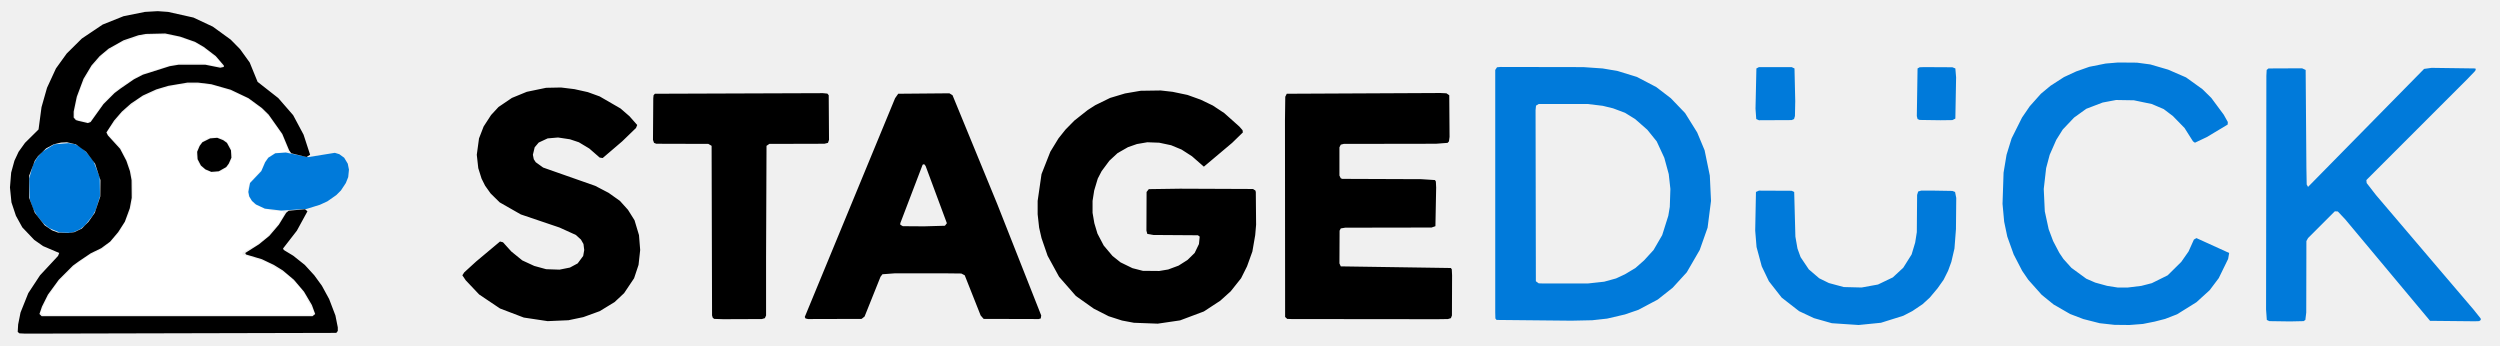
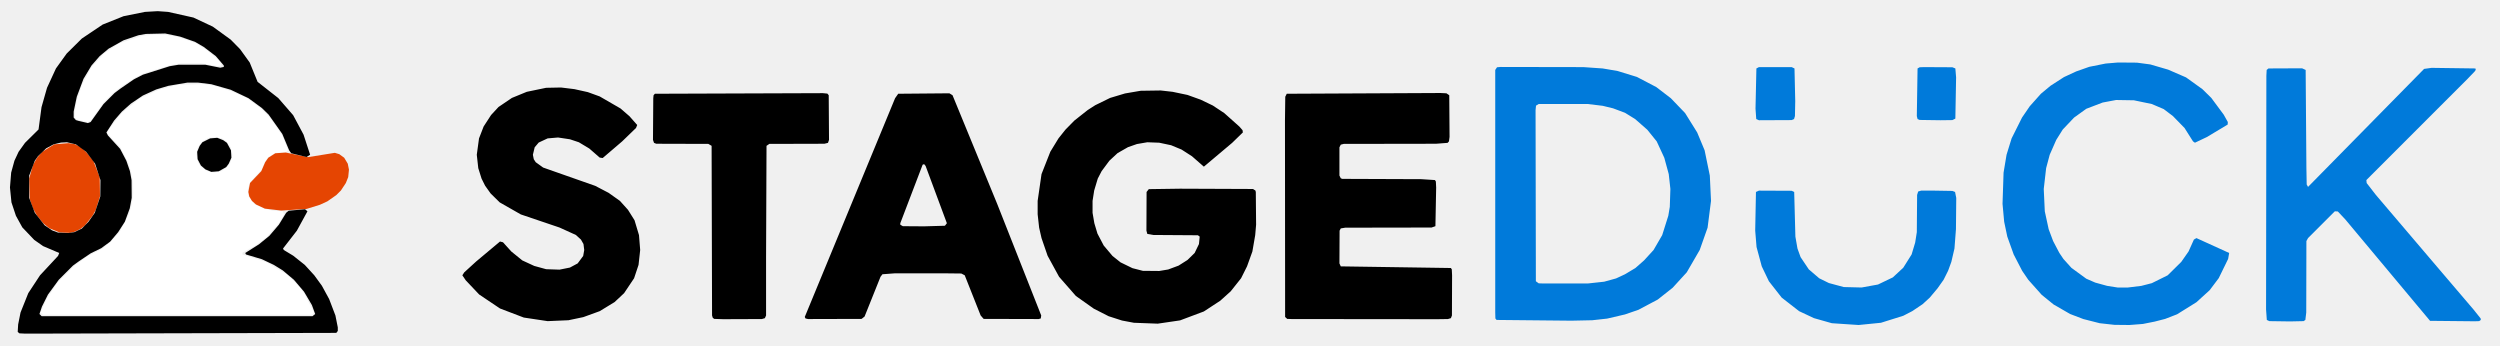
<svg xmlns="http://www.w3.org/2000/svg" viewBox="0 0 1680 232" role="img" aria-label="STAGE DUCK">
  <path fill="#fff" fill-rule="evenodd" d="M95.6 24.0 105.0 23.2 112.0 23.5 119.0 24.8 127.0 27.3 132.0 29.3 139.0 33.8 146.4 40.0 148.7 43.0 148.8 44.0 146.0 44.4 135.0 42.5 122.0 42.5 115.0 43.6 97.0 49.1 91.0 52.0 82.0 57.8 76.0 62.5 69.5 69.0 61.0 81.0 59.0 82.0 52.0 80.4 50.3 79.0 50.6 73.0 51.8 67.0 55.1 57.0 61.6 45.0 70.0 35.9 80.0 29.2 95.6 24.0ZM119.4 57.0 137.0 56.5 144.0 57.7 155.0 61.1 166.0 66.0 175.0 72.7 181.3 79.0 189.7 91.0 193.2 100.0 193.5 101.0 192.0 102.4 185.0 102.7 180.0 105.9 177.9 109.0 175.9 114.0 168.4 122.0 166.5 127.0 167.1 132.0 171.0 137.1 178.0 140.4 183.0 141.5 190.0 142.0 190.9 144.0 187.4 150.0 179.0 159.5 172.0 164.8 163.0 169.7 162.9 171.0 179.0 176.2 193.0 184.6 201.4 193.0 204.3 197.0 211.0 210.0 210.0 211.4 209.0 211.5 157.0 211.5 29.0 211.5 27.3 210.0 31.3 201.0 38.6 190.0 50.0 178.6 59.0 172.1 69.0 167.0 74.0 162.8 80.3 156.0 86.6 144.0 88.4 138.0 89.5 130.0 89.4 123.0 88.2 116.0 86.0 109.0 80.8 99.0 72.4 90.0 72.1 89.0 73.1 87.0 81.8 76.0 94.0 66.1 107.0 60.2 119.4 57.0ZM140.0 92.7 135.9 95.0 133.0 99.0 132.0 104.0 133.0 109.0 135.0 112.0 139.0 114.9 144.0 116.0 148.9 115.0 152.8 112.0 154.9 109.0 156.2 104.0 155.0 99.0 152.2 95.0 149.0 92.9 144.0 92.2 140.0 92.7Z" />
-   <path fill="#007ADA" fill-rule="evenodd" d="M1423.3 42.0 1436.0 42.1 1445.0 43.3 1457.0 46.8 1469.0 52.0 1480.0 59.9 1486.0 65.8 1494.3 77.0 1497.1 82.0 1497.0 83.7 1483.0 92.1 1475.0 95.9 1473.7 95.0 1468.0 86.0 1460.2 78.0 1454.0 73.3 1446.0 69.9 1434.0 67.4 1422.0 67.2 1413.0 68.9 1402.0 73.1 1393.8 79.0 1386.2 87.0 1381.8 94.0 1377.4 104.0 1375.0 113.0 1373.4 127.0 1374.1 142.0 1376.7 154.0 1379.7 162.0 1383.9 170.0 1386.6 174.0 1392.0 180.0 1402.0 187.3 1408.0 189.9 1416.0 192.1 1423.0 193.2 1430.0 193.2 1439.0 192.1 1446.0 190.3 1456.7 185.0 1465.8 176.0 1470.7 169.0 1474.3 161.0 1476.0 160.0 1498.0 170.0 1497.3 174.0 1491.0 186.9 1484.9 195.0 1476.0 203.1 1463.0 211.2 1455.0 214.3 1448.0 216.1 1440.0 217.7 1431.0 218.4 1421.0 218.3 1411.0 217.2 1400.0 214.4 1391.1 211.0 1380.0 204.6 1372.0 198.1 1363.0 188.0 1358.9 182.0 1353.2 171.0 1348.9 159.0 1346.8 149.0 1345.7 137.0 1346.4 116.0 1348.4 104.0 1351.8 93.0 1358.8 79.0 1364.0 71.4 1371.5 63.0 1378.0 57.6 1387.0 51.8 1395.2 48.0 1404.0 44.9 1415.0 42.7 1423.3 42.0ZM1008.4 45.0 1064.0 45.1 1077.0 46.0 1087.0 47.7 1100.0 51.7 1113.0 58.5 1122.8 66.0 1132.4 76.0 1140.5 89.0 1145.5 101.0 1149.0 118.0 1149.8 135.0 1147.5 153.0 1142.2 168.0 1133.5 183.0 1124.0 193.4 1114.0 201.3 1101.0 208.2 1092.0 211.3 1080.0 214.1 1070.0 215.2 1056.0 215.5 1005.7 215.0 1004.9 214.0 1004.8 210.0 1004.8 47.0 1006.0 45.2 1008.4 45.0ZM1180.3 46.0 1182.0 45.1 1196.0 45.1 1204.0 45.1 1205.9 46.0 1206.4 68.0 1206.2 78.0 1205.6 80.0 1204.0 80.7 1182.0 80.8 1180.2 80.0 1179.7 73.0 1180.3 46.0ZM1288.6 46.0 1290.0 45.2 1293.0 45.1 1312.0 45.2 1314.0 46.0 1314.5 52.0 1314.0 79.7 1312.0 80.7 1304.0 80.8 1290.0 80.6 1288.6 80.0 1288.1 78.0 1288.6 46.0ZM1524.4 46.0 1547.0 45.9 1549.4 47.0 1549.9 113.0 1550.1 124.0 1551.0 125.6 1629.0 46.3 1634.0 45.6 1663.5 46.0 1663.7 47.0 1663.0 48.0 1658.2 53.0 1590.2 121.0 1590.4 123.0 1596.6 131.0 1635.0 176.1 1662.2 208.0 1667.0 214.0 1667.1 215.0 1666.0 215.8 1663.0 215.9 1633.0 215.6 1576.0 147.4 1571.0 142.1 1569.0 142.0 1551.0 160.0 1549.9 162.0 1549.8 210.0 1549.2 215.0 1548.0 215.8 1539.0 216.0 1525.0 215.8 1523.3 215.0 1522.8 208.0 1523.0 51.0 1523.2 47.0 1524.4 46.0ZM1034.0 69.9 1032.2 71.0 1031.9 74.0 1032.1 189.0 1034.0 190.4 1037.0 190.5 1067.0 190.5 1078.0 189.3 1086.0 187.1 1092.0 184.3 1099.0 180.1 1104.8 175.0 1111.2 168.0 1117.0 158.0 1121.1 145.0 1122.1 139.0 1122.5 127.0 1121.4 117.0 1118.4 106.0 1113.3 95.0 1107.0 87.2 1098.8 80.0 1092.0 75.8 1084.0 72.8 1077.0 71.1 1067.0 69.9 1034.0 69.9ZM36.4 97.0 46.0 96.2 50.0 96.8 54.0 98.7 58.0 102.2 62.7 108.0 67.0 119.0 67.2 132.0 64.4 141.0 62.2 145.0 57.0 151.6 54.0 153.9 50.0 155.8 47.0 156.5 40.0 156.2 33.0 153.3 29.0 150.0 24.9 145.0 22.1 140.0 20.0 134.0 19.6 120.0 22.1 111.0 24.9 106.0 28.4 102.0 36.4 97.0ZM185.0 103.0 192.0 102.5 207.0 105.6 225.0 102.7 228.0 103.6 231.3 106.0 233.7 110.0 234.5 114.0 234.0 119.0 232.4 123.0 229.1 128.0 226.0 131.1 220.0 135.3 215.0 137.6 206.0 140.4 189.0 141.5 178.0 140.2 172.0 137.4 169.3 135.0 167.5 132.0 166.9 129.0 168.0 123.0 175.6 115.0 178.2 109.0 180.3 106.0 185.0 103.0ZM1180.0 129.0 1182.0 128.1 1204.0 128.2 1205.7 129.0 1206.5 159.0 1207.9 167.0 1210.0 172.8 1215.5 181.0 1222.5 187.0 1229.0 190.2 1239.0 192.9 1251.0 193.2 1262.0 191.2 1272.0 186.4 1279.0 179.9 1284.6 171.0 1287.0 163.0 1288.1 156.0 1288.3 131.0 1289.0 128.7 1291.0 128.1 1300.0 128.1 1312.0 128.3 1313.8 129.0 1314.6 133.0 1314.4 154.0 1313.4 167.0 1311.3 176.0 1309.1 182.0 1306.1 188.0 1302.0 193.8 1296.8 200.0 1292.0 204.4 1285.0 209.1 1279.0 212.2 1264.0 216.9 1249.0 218.4 1231.0 217.2 1219.0 213.8 1209.0 209.1 1197.3 200.0 1188.7 189.0 1183.9 179.0 1180.4 166.0 1179.5 155.0 1180.0 129.0Z" />
+   <path fill="#E54502" fill-rule="evenodd" d="M36.4 97.0 46.0 96.2 50.0 96.8 54.0 98.7 58.0 102.2 62.7 108.0 67.0 119.0 67.2 132.0 64.4 141.0 62.2 145.0 57.0 151.6 54.0 153.9 50.0 155.8 47.0 156.5 40.0 156.2 33.0 153.3 29.0 150.0 24.9 145.0 22.1 140.0 20.0 134.0 19.6 120.0 22.1 111.0 24.9 106.0 28.4 102.0 36.4 97.0ZM185.0 103.0 192.0 102.5 207.0 105.6 225.0 102.7 228.0 103.6 231.3 106.0 233.7 110.0 234.5 114.0 234.0 119.0 232.4 123.0 229.1 128.0 226.0 131.1 220.0 135.3 215.0 137.6 206.0 140.4 189.0 141.5 178.0 140.2 172.0 137.4 169.3 135.0 167.5 132.0 166.9 129.0 168.0 123.0 175.6 115.0 178.2 109.0 180.3 106.0 185.0 103.0Z" />
+   <path fill="#007ADA" fill-rule="evenodd" d="M1423.3 42.0 1436.0 42.1 1445.0 43.3 1457.0 46.8 1469.0 52.0 1480.0 59.9 1486.0 65.8 1494.3 77.0 1497.1 82.0 1497.0 83.7 1483.0 92.1 1475.0 95.9 1473.7 95.0 1468.0 86.0 1460.2 78.0 1454.0 73.3 1446.0 69.9 1434.0 67.4 1422.0 67.2 1413.0 68.9 1402.0 73.1 1393.8 79.0 1386.2 87.0 1381.8 94.0 1377.4 104.0 1375.0 113.0 1373.4 127.0 1374.1 142.0 1376.7 154.0 1379.7 162.0 1383.9 170.0 1386.6 174.0 1392.0 180.0 1402.0 187.3 1408.0 189.9 1416.0 192.1 1423.0 193.2 1430.0 193.2 1439.0 192.1 1446.0 190.3 1456.7 185.0 1465.8 176.0 1470.7 169.0 1474.3 161.0 1476.0 160.0 1498.0 170.0 1497.3 174.0 1491.0 186.9 1484.9 195.0 1476.0 203.1 1463.0 211.2 1455.0 214.3 1448.0 216.1 1440.0 217.7 1431.0 218.4 1421.0 218.3 1411.0 217.2 1400.0 214.4 1391.1 211.0 1380.0 204.6 1372.0 198.1 1363.0 188.0 1358.9 182.0 1353.2 171.0 1348.9 159.0 1346.8 149.0 1345.7 137.0 1346.4 116.0 1348.4 104.0 1351.8 93.0 1358.8 79.0 1364.0 71.4 1371.5 63.0 1378.0 57.6 1387.0 51.8 1395.2 48.0 1404.0 44.9 1415.0 42.7 1423.3 42.0ZM1008.4 45.0 1064.0 45.1 1077.0 46.0 1087.0 47.7 1100.0 51.7 1113.0 58.5 1122.8 66.0 1132.4 76.0 1140.5 89.0 1145.5 101.0 1149.0 118.0 1149.8 135.0 1147.5 153.0 1142.2 168.0 1133.5 183.0 1124.0 193.4 1114.0 201.3 1101.0 208.2 1092.0 211.3 1080.0 214.1 1070.0 215.2 1056.0 215.5 1005.7 215.0 1004.9 214.0 1004.8 210.0 1004.8 47.0 1006.0 45.2 1008.4 45.0ZM1180.3 46.0 1182.0 45.1 1196.0 45.1 1204.0 45.1 1205.9 46.0 1206.4 68.0 1206.2 78.0 1205.6 80.0 1204.0 80.7 1182.0 80.8 1180.2 80.0 1179.7 73.0 1180.3 46.0ZM1288.6 46.0 1290.0 45.2 1293.0 45.1 1312.0 45.2 1314.0 46.0 1314.5 52.0 1314.0 79.7 1312.0 80.7 1304.0 80.8 1290.0 80.6 1288.6 80.0 1288.1 78.0 1288.6 46.0ZM1524.4 46.0 1547.0 45.9 1549.4 47.0 1549.9 113.0 1550.1 124.0 1551.0 125.6 1629.0 46.3 1634.0 45.6 1663.5 46.0 1663.7 47.0 1663.0 48.0 1658.2 53.0 1590.2 121.0 1590.4 123.0 1596.6 131.0 1635.0 176.1 1662.2 208.0 1667.0 214.0 1667.1 215.0 1666.0 215.8 1663.0 215.9 1633.0 215.6 1576.0 147.4 1571.0 142.1 1569.0 142.0 1551.0 160.0 1549.9 162.0 1549.8 210.0 1549.2 215.0 1548.0 215.8 1539.0 216.0 1525.0 215.8 1523.3 215.0 1522.8 208.0 1523.0 51.0 1523.2 47.0 1524.4 46.0ZM1034.0 69.9 1032.2 71.0 1031.9 74.0 1032.1 189.0 1034.0 190.4 1037.0 190.5 1067.0 190.5 1078.0 189.3 1086.0 187.1 1092.0 184.3 1099.0 180.1 1104.8 175.0 1111.2 168.0 1117.0 158.0 1121.1 145.0 1122.1 139.0 1122.5 127.0 1121.4 117.0 1118.4 106.0 1113.3 95.0 1107.0 87.2 1098.8 80.0 1092.0 75.8 1084.0 72.8 1077.0 71.1 1067.0 69.9 1034.0 69.9ZM1180.0 129.0 1182.0 128.1 1204.0 128.2 1205.7 129.0 1206.5 159.0 1207.9 167.0 1210.0 172.8 1215.5 181.0 1222.5 187.0 1229.0 190.2 1239.0 192.9 1251.0 193.2 1262.0 191.2 1272.0 186.4 1279.0 179.9 1284.6 171.0 1287.0 163.0 1288.1 156.0 1288.3 131.0 1289.0 128.7 1291.0 128.1 1300.0 128.1 1312.0 128.3 1313.8 129.0 1314.6 133.0 1314.4 154.0 1313.4 167.0 1311.3 176.0 1309.1 182.0 1306.1 188.0 1302.0 193.8 1296.8 200.0 1292.0 204.4 1285.0 209.1 1279.0 212.2 1264.0 216.9 1249.0 218.4 1231.0 217.2 1219.0 213.8 1209.0 209.1 1197.3 200.0 1188.7 189.0 1183.9 179.0 1180.4 166.0 1179.5 155.0 1180.0 129.0Z" />
  <path fill="#000" fill-rule="evenodd" d="M97.3 8.0 106.0 7.5 113.0 8.0 130.0 11.8 143.0 17.9 155.0 26.6 161.3 33.0 167.8 42.0 173.1 55.0 187.0 65.9 197.0 77.4 204.0 90.5 208.4 104.0 206.0 105.5 195.7 103.0 194.3 101.0 189.7 90.0 180.5 77.0 176.0 72.6 167.0 66.0 155.0 60.3 142.0 56.6 133.0 55.5 126.0 55.5 113.0 57.7 105.0 60.1 96.0 64.2 88.0 69.6 81.9 75.0 76.7 81.0 71.5 89.0 72.5 91.0 80.7 100.0 84.9 108.0 87.3 115.0 88.4 121.0 88.5 133.0 87.2 140.0 83.9 149.0 79.4 156.0 74.0 162.4 68.0 166.8 61.0 170.2 53.0 175.6 49.0 178.5 39.5 188.0 32.2 198.0 28.2 206.0 26.5 211.0 28.0 212.5 29.0 212.5 210.0 212.5 211.8 211.0 209.6 205.0 204.3 196.0 197.5 188.0 190.0 181.7 184.0 178.0 176.0 174.2 165.3 171.0 164.8 170.0 174.0 164.2 181.0 158.5 187.4 151.0 192.3 143.0 194.0 141.6 205.0 140.6 206.6 142.0 199.5 155.0 190.2 167.0 190.7 168.0 197.0 171.8 204.8 178.0 211.2 185.0 216.3 192.0 221.2 201.0 225.4 212.0 227.0 220.0 227.0 222.4 226.0 223.7 17.0 224.2 13.0 224.0 11.9 223.0 12.2 218.0 13.8 210.0 19.0 197.0 26.9 185.0 39.0 172.0 39.8 170.0 29.0 165.4 23.0 161.2 15.0 152.8 10.7 145.0 7.7 136.0 6.7 126.0 7.5 116.0 9.7 108.0 12.5 102.0 16.8 96.0 25.9 87.0 27.9 72.0 31.6 59.0 37.6 46.0 44.8 36.0 55.0 25.9 69.0 16.5 83.0 10.9 97.3 8.0ZM98.0 22.8 93.0 23.7 83.0 27.1 73.0 32.7 67.0 37.7 61.5 44.0 56.1 53.0 51.6 65.0 49.5 75.0 49.5 79.0 51.0 80.7 53.0 81.3 59.0 82.7 60.9 82.0 69.5 70.0 77.0 62.5 81.0 59.5 90.0 53.3 96.0 50.2 114.0 44.5 120.0 43.5 138.0 43.5 148.0 45.5 150.4 45.0 150.4 44.0 145.0 37.7 137.0 31.6 131.0 28.1 121.0 24.6 111.0 22.5 98.0 22.8ZM367.0 59.0 377.0 58.8 386.0 59.9 395.0 61.9 403.0 64.8 417.0 72.9 423.0 78.1 428.2 84.0 427.4 86.0 418.1 95.0 405.0 106.2 403.0 105.9 396.0 99.8 389.0 95.6 383.0 93.6 375.0 92.4 368.0 93.0 362.0 95.8 359.3 99.0 358.1 104.0 358.7 107.0 360.0 109.0 365.0 112.6 400.0 124.9 409.0 129.6 416.6 135.0 422.0 141.0 426.4 148.0 429.4 158.0 430.2 168.0 429.1 178.0 426.1 187.0 419.4 197.0 413.0 203.0 403.0 209.1 392.0 213.1 382.0 215.2 368.0 215.8 352.0 213.4 336.0 207.3 322.0 197.9 313.0 188.4 310.7 185.0 312.0 183.0 320.0 175.7 336.0 162.3 338.0 162.8 343.6 169.0 351.0 175.0 359.0 178.7 367.0 180.9 376.0 181.2 383.0 179.8 388.2 177.0 391.9 172.0 392.6 168.0 392.1 164.0 390.4 161.0 387.0 157.9 376.0 152.9 350.0 144.1 335.8 136.0 329.7 130.0 326.0 124.8 323.6 120.0 321.4 113.0 320.4 104.0 321.9 93.0 325.0 85.0 330.0 77.3 335.0 71.9 344.0 65.8 354.0 61.7 367.0 59.0ZM766.5 61.0 780.0 60.8 788.0 61.7 798.0 63.8 806.9 67.0 815.0 70.9 822.7 76.0 832.8 85.0 835.0 87.5 835.2 89.0 828.0 96.0 809.0 112.0 801.0 105.0 794.0 100.5 787.0 97.6 779.0 95.9 771.0 95.6 764.0 96.8 758.0 98.9 751.0 102.9 745.5 108.0 740.3 115.0 737.7 120.0 735.3 128.0 734.2 135.0 734.2 143.0 735.4 150.0 737.5 157.0 741.7 165.0 747.6 172.0 753.0 176.3 761.0 180.2 768.0 182.0 779.0 182.1 785.0 181.1 792.0 178.5 798.0 174.7 802.8 170.0 805.7 164.0 806.2 159.0 805.0 158.1 775.0 157.9 771.0 157.2 770.4 155.0 770.5 129.0 772.0 127.1 793.0 126.8 842.0 127.0 843.6 128.0 843.9 129.0 844.1 151.0 843.5 158.0 841.6 169.0 838.0 179.0 834.0 187.0 827.0 195.8 820.0 202.1 809.0 209.3 793.0 215.3 778.0 217.5 762.0 216.9 754.0 215.4 745.0 212.5 735.0 207.4 723.0 198.9 711.7 186.0 704.0 171.9 699.9 160.0 698.3 153.0 697.3 144.0 697.3 135.0 699.9 117.0 705.8 102.0 711.3 93.0 716.0 87.1 722.0 81.0 731.0 73.9 736.0 70.7 746.0 65.8 756.0 62.8 766.5 61.0ZM440.1 63.0 553.0 62.6 556.0 62.9 556.9 64.0 557.1 94.0 556.4 96.0 554.0 96.6 517.0 96.7 515.1 98.0 514.8 173.0 514.8 212.0 514.0 213.8 512.0 214.4 486.0 214.5 480.0 214.3 479.0 213.6 478.5 212.0 478.2 98.0 476.0 96.7 441.0 96.6 439.5 96.0 438.8 94.0 439.0 66.0 439.2 64.0 440.1 63.0ZM603.6 63.0 638.0 62.7 640.1 64.0 670.1 137.0 699.7 212.0 699.4 214.0 698.0 214.4 661.0 214.3 659.0 212.0 648.3 185.0 646.0 183.8 637.0 183.7 601.0 183.7 593.0 184.3 591.7 186.0 581.0 212.7 579.0 214.3 543.0 214.4 541.3 214.0 540.8 213.0 601.5 66.0 603.6 63.0ZM864.7 63.0 968.0 62.5 972.0 62.7 973.9 64.0 974.1 92.0 973.7 95.0 972.8 96.0 965.0 96.6 903.0 96.7 901.0 97.2 900.1 99.0 900.1 118.0 901.0 119.8 902.0 120.2 955.0 120.4 964.3 121.0 964.9 122.0 965.1 126.0 964.6 152.0 962.0 152.9 904.0 153.0 901.0 153.5 900.2 155.0 900.1 177.0 901.0 179.0 975.0 180.1 975.6 181.0 975.8 185.0 975.7 212.0 975.0 213.8 973.0 214.4 966.0 214.5 868.0 214.4 865.0 214.3 863.6 213.0 863.5 81.0 863.7 65.0 864.7 63.0ZM141.2 93.0 146.0 92.6 150.0 94.2 152.5 96.0 155.2 101.0 155.5 106.0 153.7 110.0 152.0 112.3 147.0 115.1 142.0 115.5 138.0 113.8 135.0 111.2 132.8 107.0 132.5 102.0 134.2 98.0 136.0 95.6 141.2 93.0ZM41.0 95.8 36.0 97.0 31.0 99.7 25.5 105.0 23.4 108.0 19.6 118.0 19.6 133.0 23.4 143.0 30.0 151.4 35.0 154.8 39.0 156.3 46.0 156.6 50.0 156.0 55.0 153.6 59.5 149.0 63.7 143.0 67.4 132.0 67.5 121.0 63.9 110.0 57.9 102.0 51.0 97.0 45.0 95.6 41.0 95.8ZM620.0 110.7 605.0 150.0 605.0 151.0 606.7 152.0 621.0 152.1 635.0 151.7 636.3 150.0 622.0 111.5 621.0 110.3 620.0 110.7Z" />
</svg>
